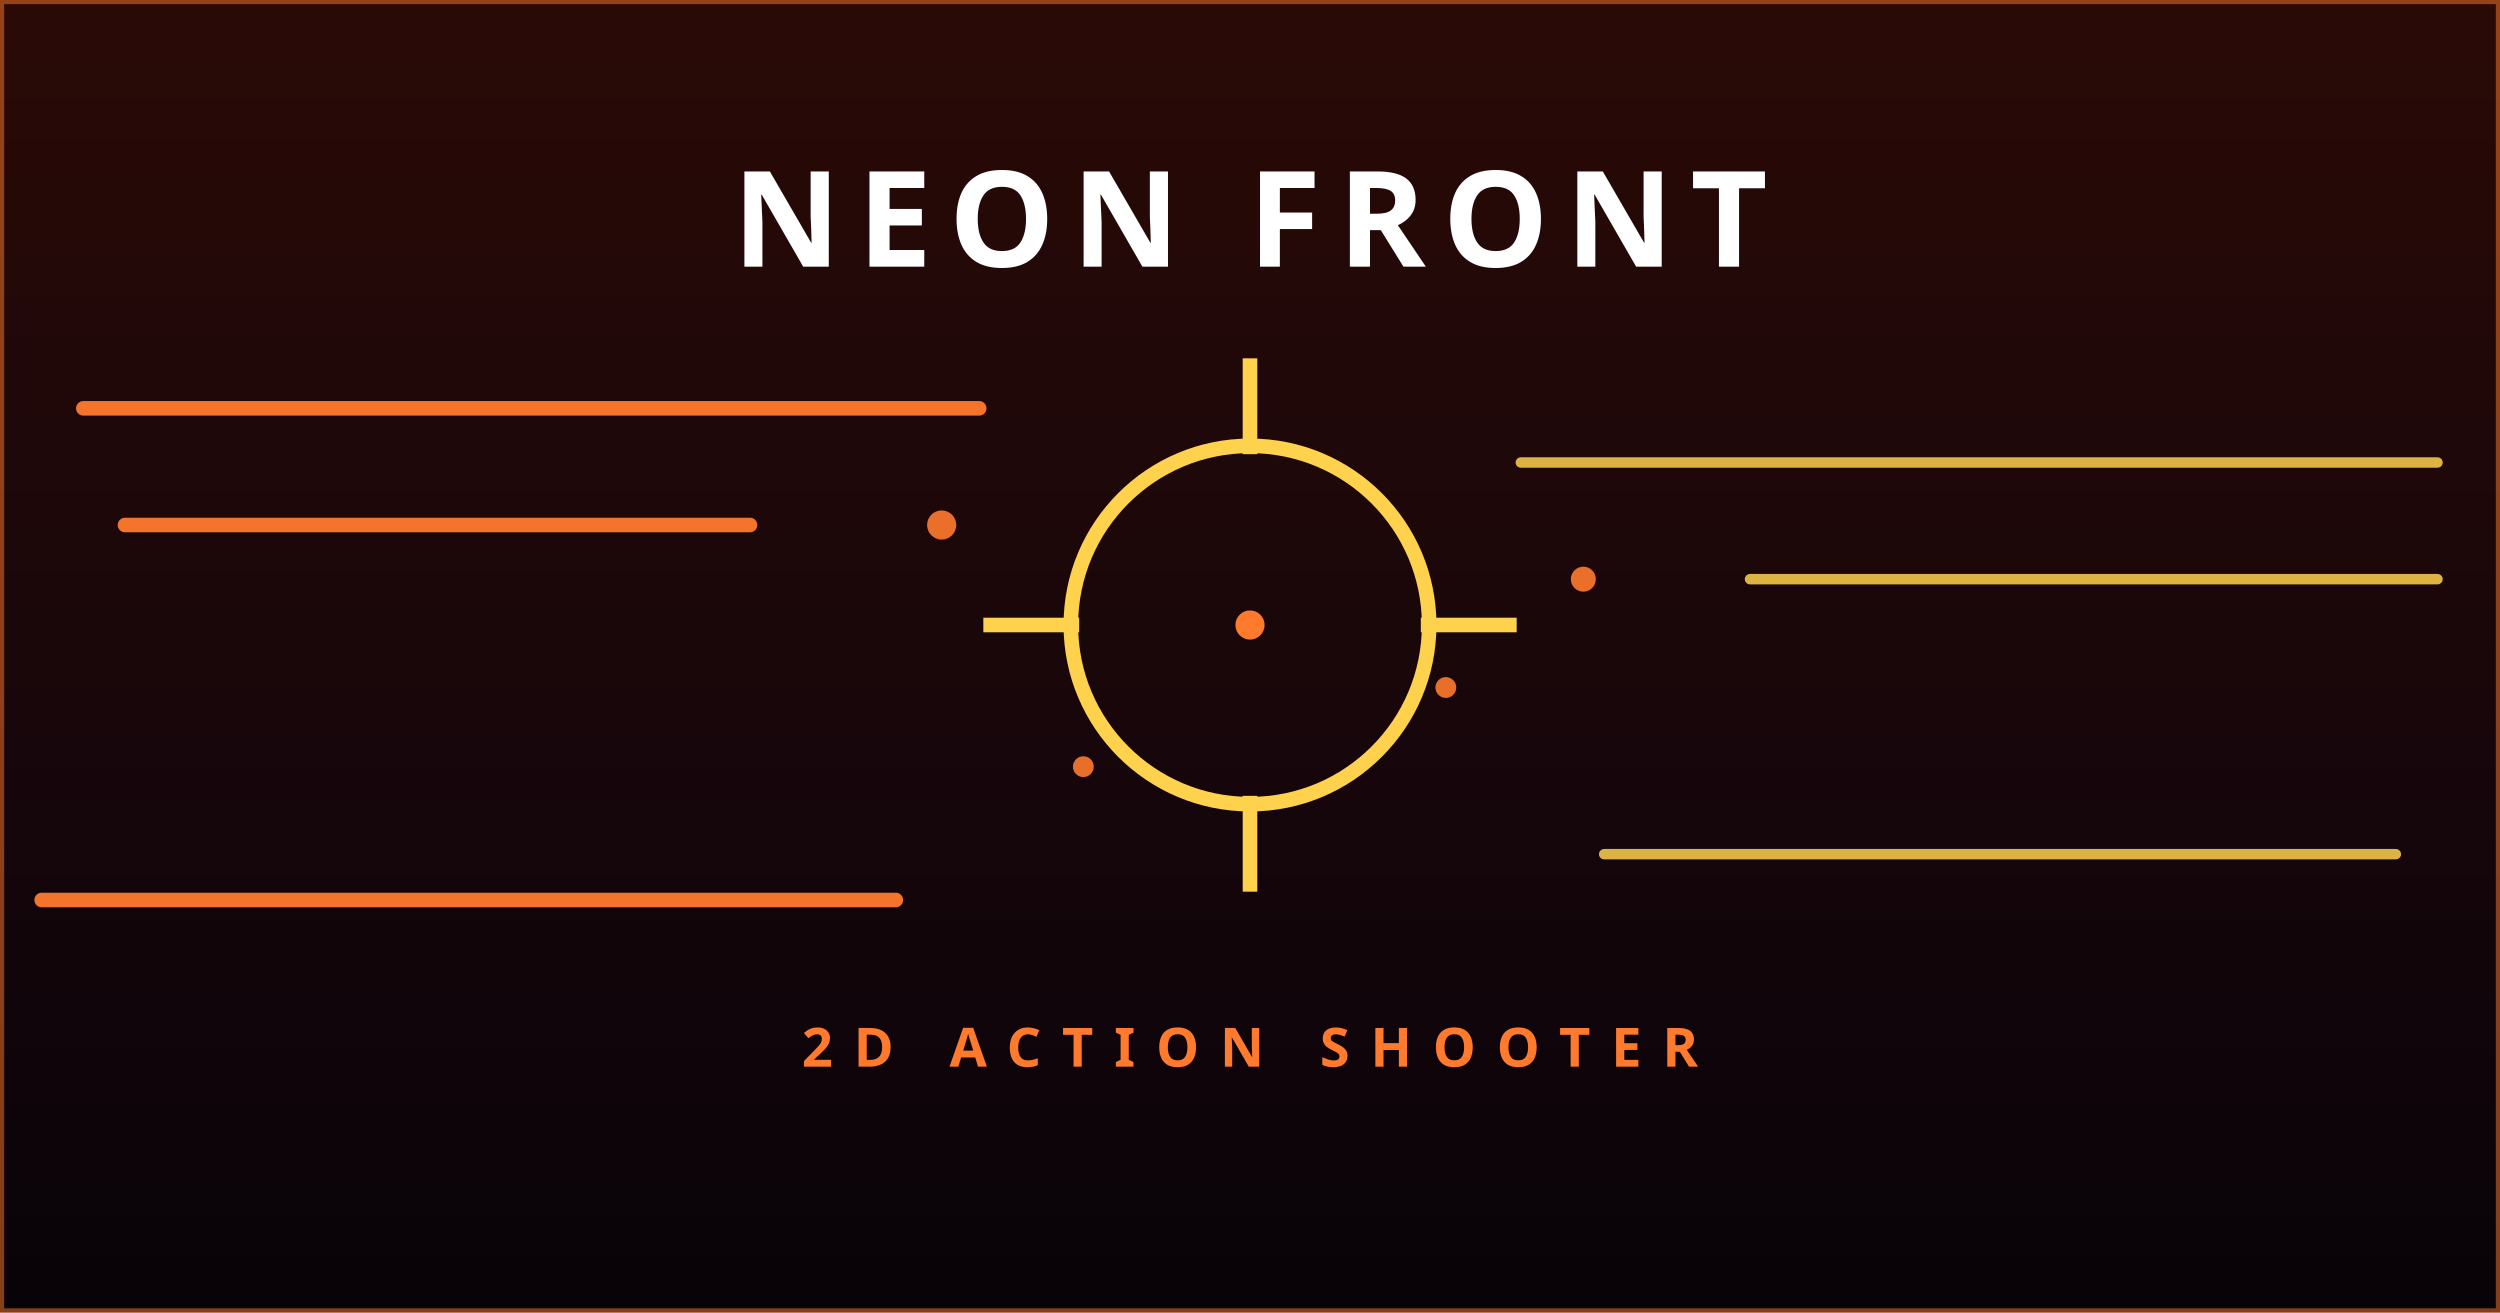
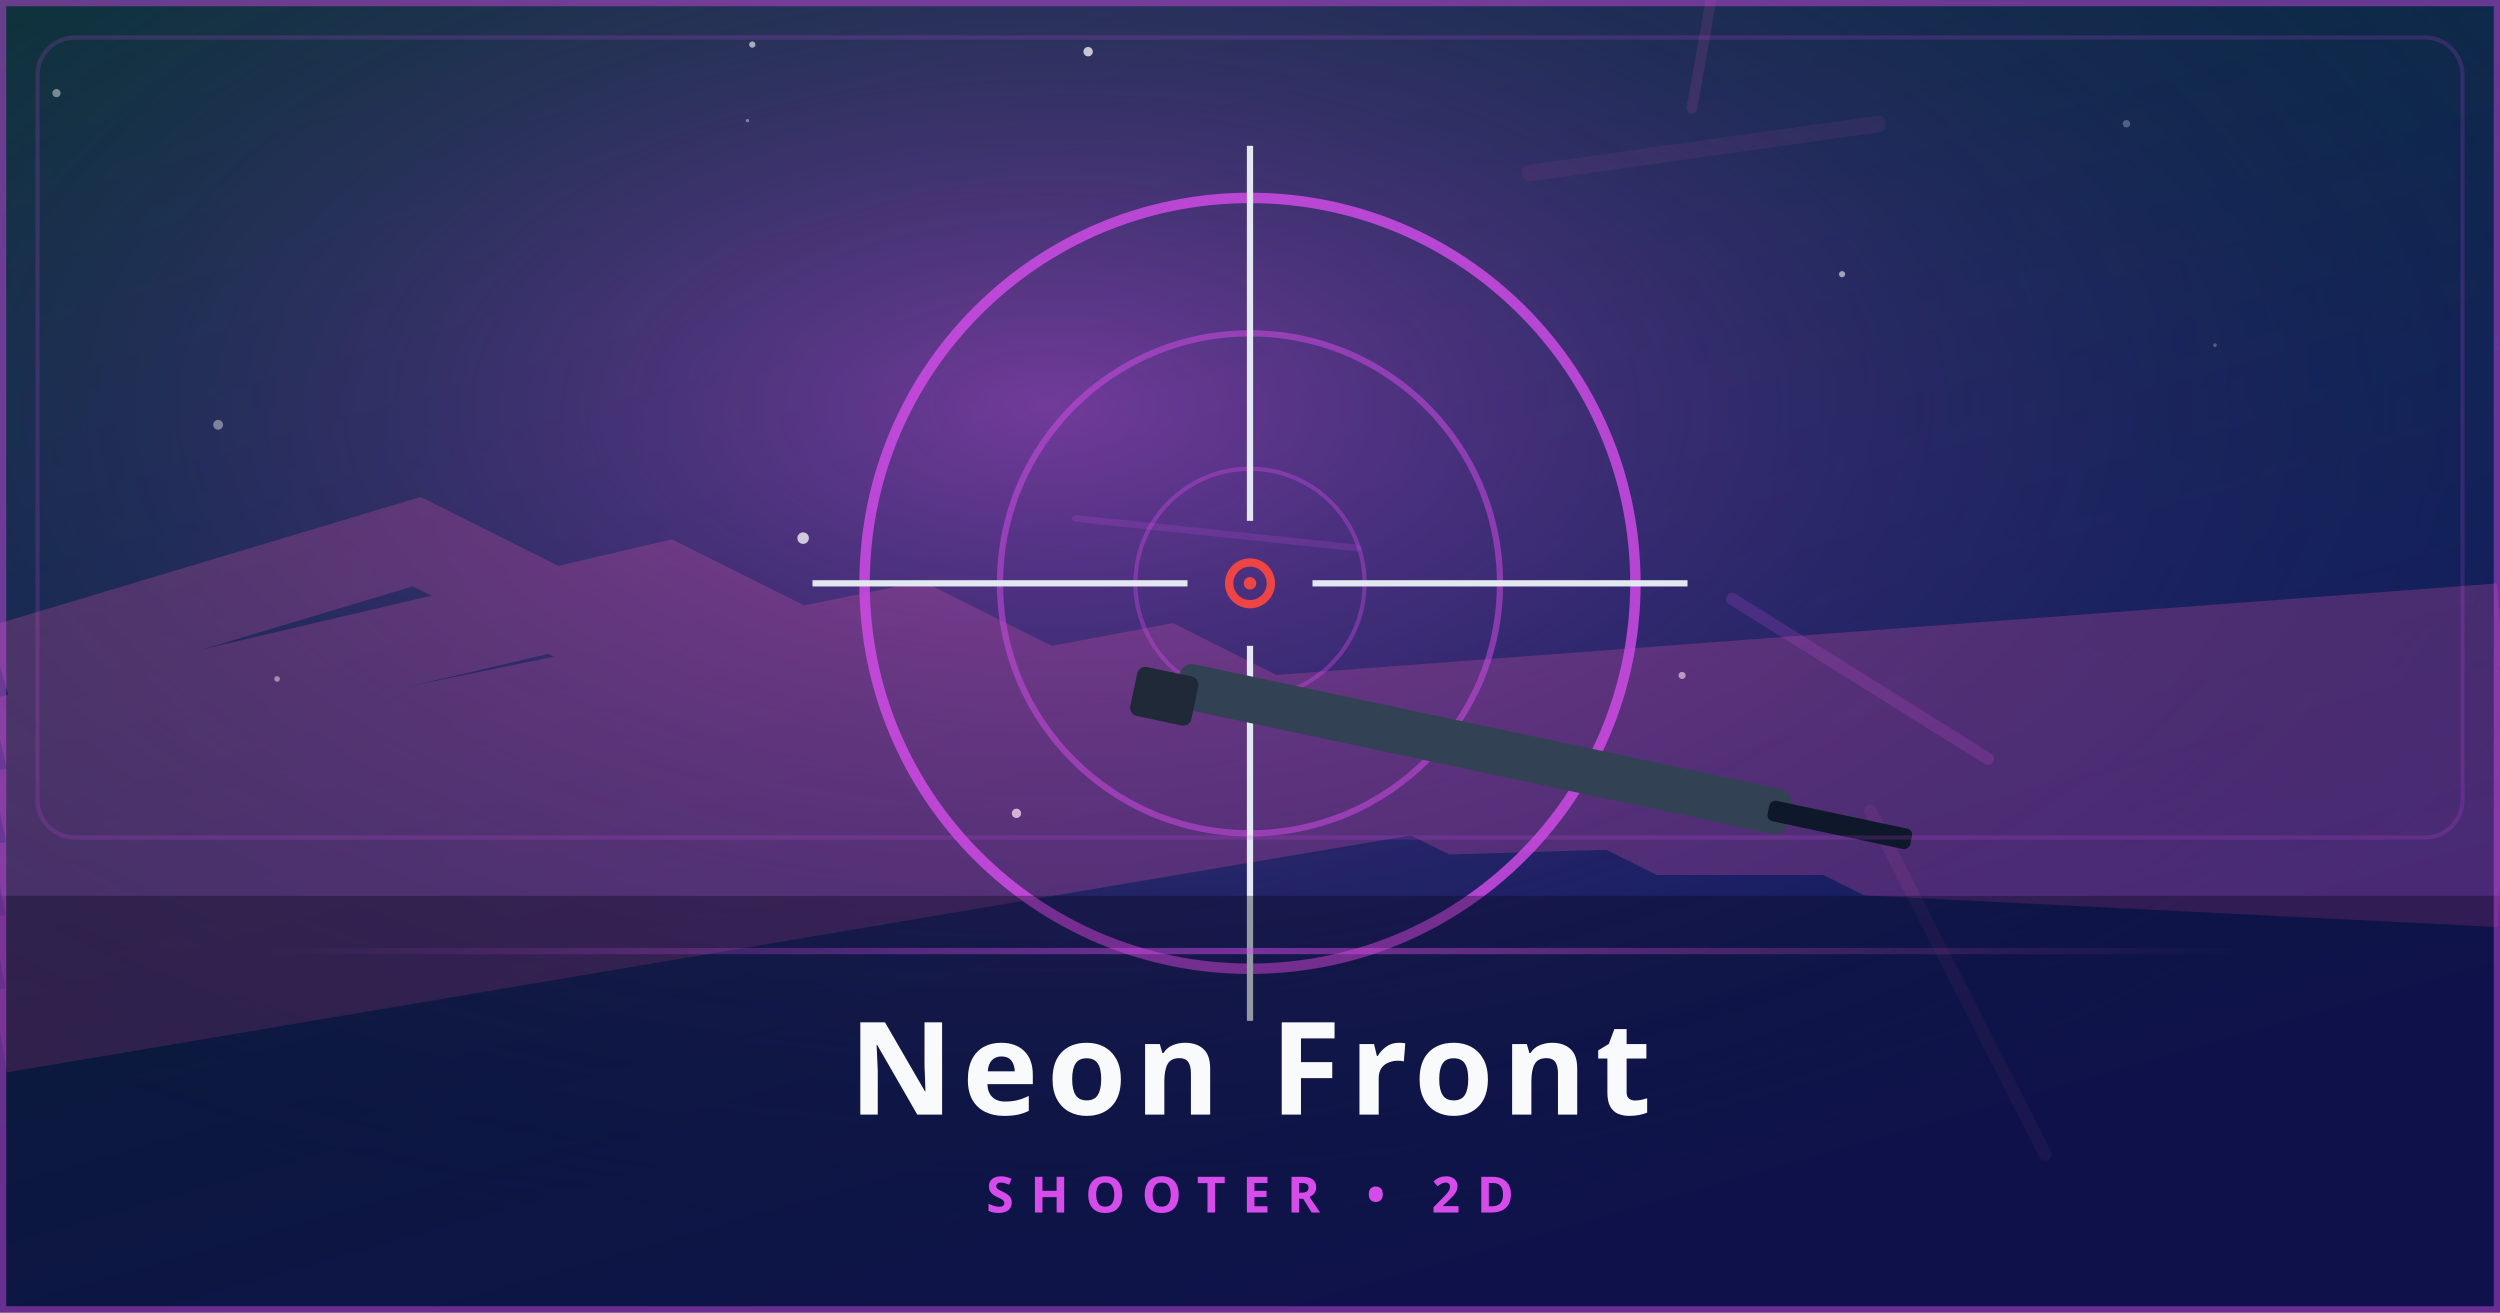
<svg xmlns="http://www.w3.org/2000/svg" viewBox="0 0 1200 630" width="1200" height="630" role="img" aria-label="Neon Front">
  <defs>
-     <linearGradient id="bg" x1="0" y1="0" x2="0" y2="1">
-       <stop offset="0%" stop-color="#2a0a06" />
-       <stop offset="60%" stop-color="#16060b" />
-       <stop offset="100%" stop-color="#080308" />
+     <linearGradient id="bg" x1="0" y1="0" x2="0.55" y2="1">
+       <stop offset="0%" stop-color="hsla(177, 73%, 12%, 1)" />
+       <stop offset="100%" stop-color="hsla(237, 66%, 24%, 1)" />
    </linearGradient>
-     <linearGradient id="tracer" x1="0" y1="0" x2="1" y2="0">
-       <stop offset="0%" stop-color="#ff7a2d" stop-opacity="0" />
-       <stop offset="100%" stop-color="#ffd24d" />
+     <radialGradient id="glow" cx="42%" cy="31%" r="65%">
+       <stop offset="0%" stop-color="hsla(292, 80%, 61%, 1)" stop-opacity="0.5" />
+       <stop offset="100%" stop-color="hsla(237, 66%, 24%, 1)" stop-opacity="0" />
+     </radialGradient>
+     <linearGradient id="bar" x1="0" y1="0" x2="1" y2="0">
+       <stop offset="0%" stop-color="hsla(292, 80%, 61%, 1)" stop-opacity="0.0" />
+       <stop offset="50%" stop-color="hsla(292, 80%, 61%, 1)" stop-opacity="0.5" />
+       <stop offset="100%" stop-color="hsla(325, 75%, 62%, 1)" stop-opacity="0.0" />
    </linearGradient>
  </defs>
  <rect width="1200" height="630" fill="url(#bg)" />
-   <g stroke="#ff7a2d" stroke-width="7" stroke-linecap="round" opacity="0.95">
-     <line x1="40" y1="196" x2="470" y2="196" />
-     <line x1="60" y1="252" x2="360" y2="252" />
-     <line x1="20" y1="432" x2="430" y2="432" />
+   <rect width="1200" height="630" fill="url(#glow)" />
+   <rect x="892" y="23" width="190.903" height="6.2" rx="3" fill="hsla(325, 75%, 62%, 1)" opacity="0.093" transform="rotate(63 600 210)" />
+   <rect x="215" y="264" width="150.62" height="5.842" rx="3" fill="hsla(292, 80%, 61%, 1)" opacity="0.184" transform="rotate(212 600 210)" />
+   <rect x="246" y="26" width="164.189" height="5.109" rx="3" fill="hsla(325, 75%, 62%, 1)" opacity="0.133" transform="rotate(100 600 210)" />
+   <rect x="541" y="161" width="139.982" height="3.224" rx="3" fill="hsla(292, 80%, 61%, 1)" opacity="0.174" transform="rotate(186 600 210)" />
+   <rect x="747" y="99" width="176.088" height="7.909" rx="3" fill="hsla(325, 75%, 62%, 1)" opacity="0.085" transform="rotate(352 600 210)" />
+   <circle cx="1063.2" cy="165.7" r="0.89" fill="#fff" opacity="0.26" />
+   <circle cx="522.3" cy="24.8" r="2.25" fill="#fff" opacity="0.73" />
+   <circle cx="385.5" cy="258.3" r="2.77" fill="#fff" opacity="0.74" />
+   <circle cx="807.4" cy="324.2" r="1.71" fill="#fff" opacity="0.63" />
+   <circle cx="487.9" cy="390.4" r="2.24" fill="#fff" opacity="0.78" />
+   <circle cx="884.2" cy="131.6" r="1.49" fill="#fff" opacity="0.56" />
+   <circle cx="358.8" cy="57.9" r="0.81" fill="#fff" opacity="0.38" />
+   <circle cx="133.0" cy="325.9" r="1.36" fill="#fff" opacity="0.52" />
+   <circle cx="1020.7" cy="59.4" r="1.78" fill="#fff" opacity="0.26" />
+   <circle cx="361.1" cy="21.4" r="1.52" fill="#fff" opacity="0.59" />
+   <circle cx="104.7" cy="203.9" r="2.36" fill="#fff" opacity="0.40" />
+   <circle cx="27.1" cy="44.7" r="1.97" fill="#fff" opacity="0.43" />
+   <g opacity="0.25">
+     <path d="M0 320 L200 260 L400 360 L1200 300" fill="none" stroke="hsla(325, 75%, 62%, 1)" stroke-width="40" />
+     <path d="M0 355 L320 280 L500 370 L1200 325" fill="none" stroke="hsla(325, 75%, 62%, 1)" stroke-width="40" />
+     <path d="M0 390 L440 300 L600 380 L1200 350" fill="none" stroke="hsla(325, 75%, 62%, 1)" stroke-width="40" />
+     <path d="M0 425 L560 320 L700 390 L1200 375" fill="none" stroke="hsla(325, 75%, 62%, 1)" stroke-width="40" />
+     <path d="M0 460 L680 340 L800 400 L1200 400" fill="none" stroke="hsla(325, 75%, 62%, 1)" stroke-width="40" />
+     <path d="M0 495 L800 360 L900 410 L1200 425" fill="none" stroke="hsla(325, 75%, 62%, 1)" stroke-width="40" />
  </g>
-   <g stroke="#ffd24d" stroke-width="5" stroke-linecap="round" opacity="0.85">
-     <line x1="730" y1="222" x2="1170" y2="222" />
-     <line x1="840" y1="278" x2="1170" y2="278" />
-     <line x1="770" y1="410" x2="1150" y2="410" />
+   <g transform="translate(600,280)">
+     <circle r="185" fill="none" stroke="hsla(292, 80%, 61%, 1)" stroke-opacity="0.8" stroke-width="5" />
+     <circle r="120" fill="none" stroke="hsla(292, 80%, 61%, 1)" stroke-opacity="0.5" stroke-width="3" />
+     <circle r="55" fill="none" stroke="hsla(292, 80%, 61%, 1)" stroke-opacity="0.35" stroke-width="2" />
+     <line x1="-210" y1="0" x2="-30" y2="0" stroke="#e2e8f0" stroke-width="3" />
+     <line x1="30" y1="0" x2="210" y2="0" stroke="#e2e8f0" stroke-width="3" />
+     <line x1="0" y1="-210" x2="0" y2="-30" stroke="#e2e8f0" stroke-width="3" />
+     <line x1="0" y1="30" x2="0" y2="210" stroke="#e2e8f0" stroke-width="3" />
+     <circle r="10" fill="none" stroke="#ef4444" stroke-width="4" />
+     <circle r="3" fill="#ef4444" />
+     <g transform="translate(170,95) rotate(12)">
+       <rect x="-210" y="-14" width="300" height="22" rx="6" fill="#334155" />
+       <rect x="80" y="-8" width="70" height="10" rx="3" fill="#0f172a" />
+       <rect x="-230" y="-8" width="30" height="24" rx="4" fill="#1f2937" />
+     </g>
  </g>
-   <g stroke="url(#tracer)" stroke-width="3" opacity="0.7">
-     <line x1="200" y1="330" x2="520" y2="330" />
-   </g>
-   <g transform="translate(600 300)" fill="none" stroke="#ffd24d" stroke-width="7">
-     <circle r="86" />
-     <path d="M0 -128 v46 M0 128 v-46 M-128 0 h46 M128 0 h-46" />
-     <circle r="7" fill="#ff7a2d" stroke="none" />
-   </g>
-   <g fill="#ff7a2d" opacity="0.9">
-     <circle cx="452" cy="252" r="7" />
-     <circle cx="760" cy="278" r="6" />
-     <circle cx="520" cy="368" r="5" />
-     <circle cx="694" cy="330" r="5" />
-   </g>
-   <text x="600" y="128" text-anchor="middle" font-family="Verdana, Geneva, sans-serif" font-size="64" font-weight="bold" letter-spacing="8" fill="#ffffff">NEON FRONT</text>
-   <text x="600" y="512" text-anchor="middle" font-family="Verdana, Geneva, sans-serif" font-size="26" font-weight="bold" letter-spacing="10" fill="#ff7a2d">2D ACTION SHOOTER</text>
-   <rect x="0.5" y="0.5" width="1199" height="629" fill="none" stroke="#ff7a2d" stroke-opacity="0.5" stroke-width="3" />
+   <rect x="18" y="18" width="1164" height="384" rx="18" fill="none" stroke="hsla(292, 80%, 61%, 1)" stroke-opacity="0.18" stroke-width="2" />
+   <rect x="0" y="430" width="1200" height="200" fill="#020617" opacity="0.35" />
+   <rect x="120" y="455" width="960" height="3" rx="2" fill="url(#bar)" />
+   <text x="600" y="535" text-anchor="middle" font-family="Verdana, Geneva, sans-serif" font-size="62" font-weight="800" letter-spacing="4" fill="#f8fafc">Neon Front</text>
+   <text x="600" y="582" text-anchor="middle" font-family="Verdana, Geneva, sans-serif" font-size="24" font-weight="700" letter-spacing="8" fill="hsla(292, 80%, 61%, 1)">SHOOTER • 2D</text>
+   <rect x="1.5" y="1.5" width="1197" height="627" fill="none" stroke="hsla(292, 80%, 61%, 1)" stroke-opacity="0.45" stroke-width="3" />
</svg>
